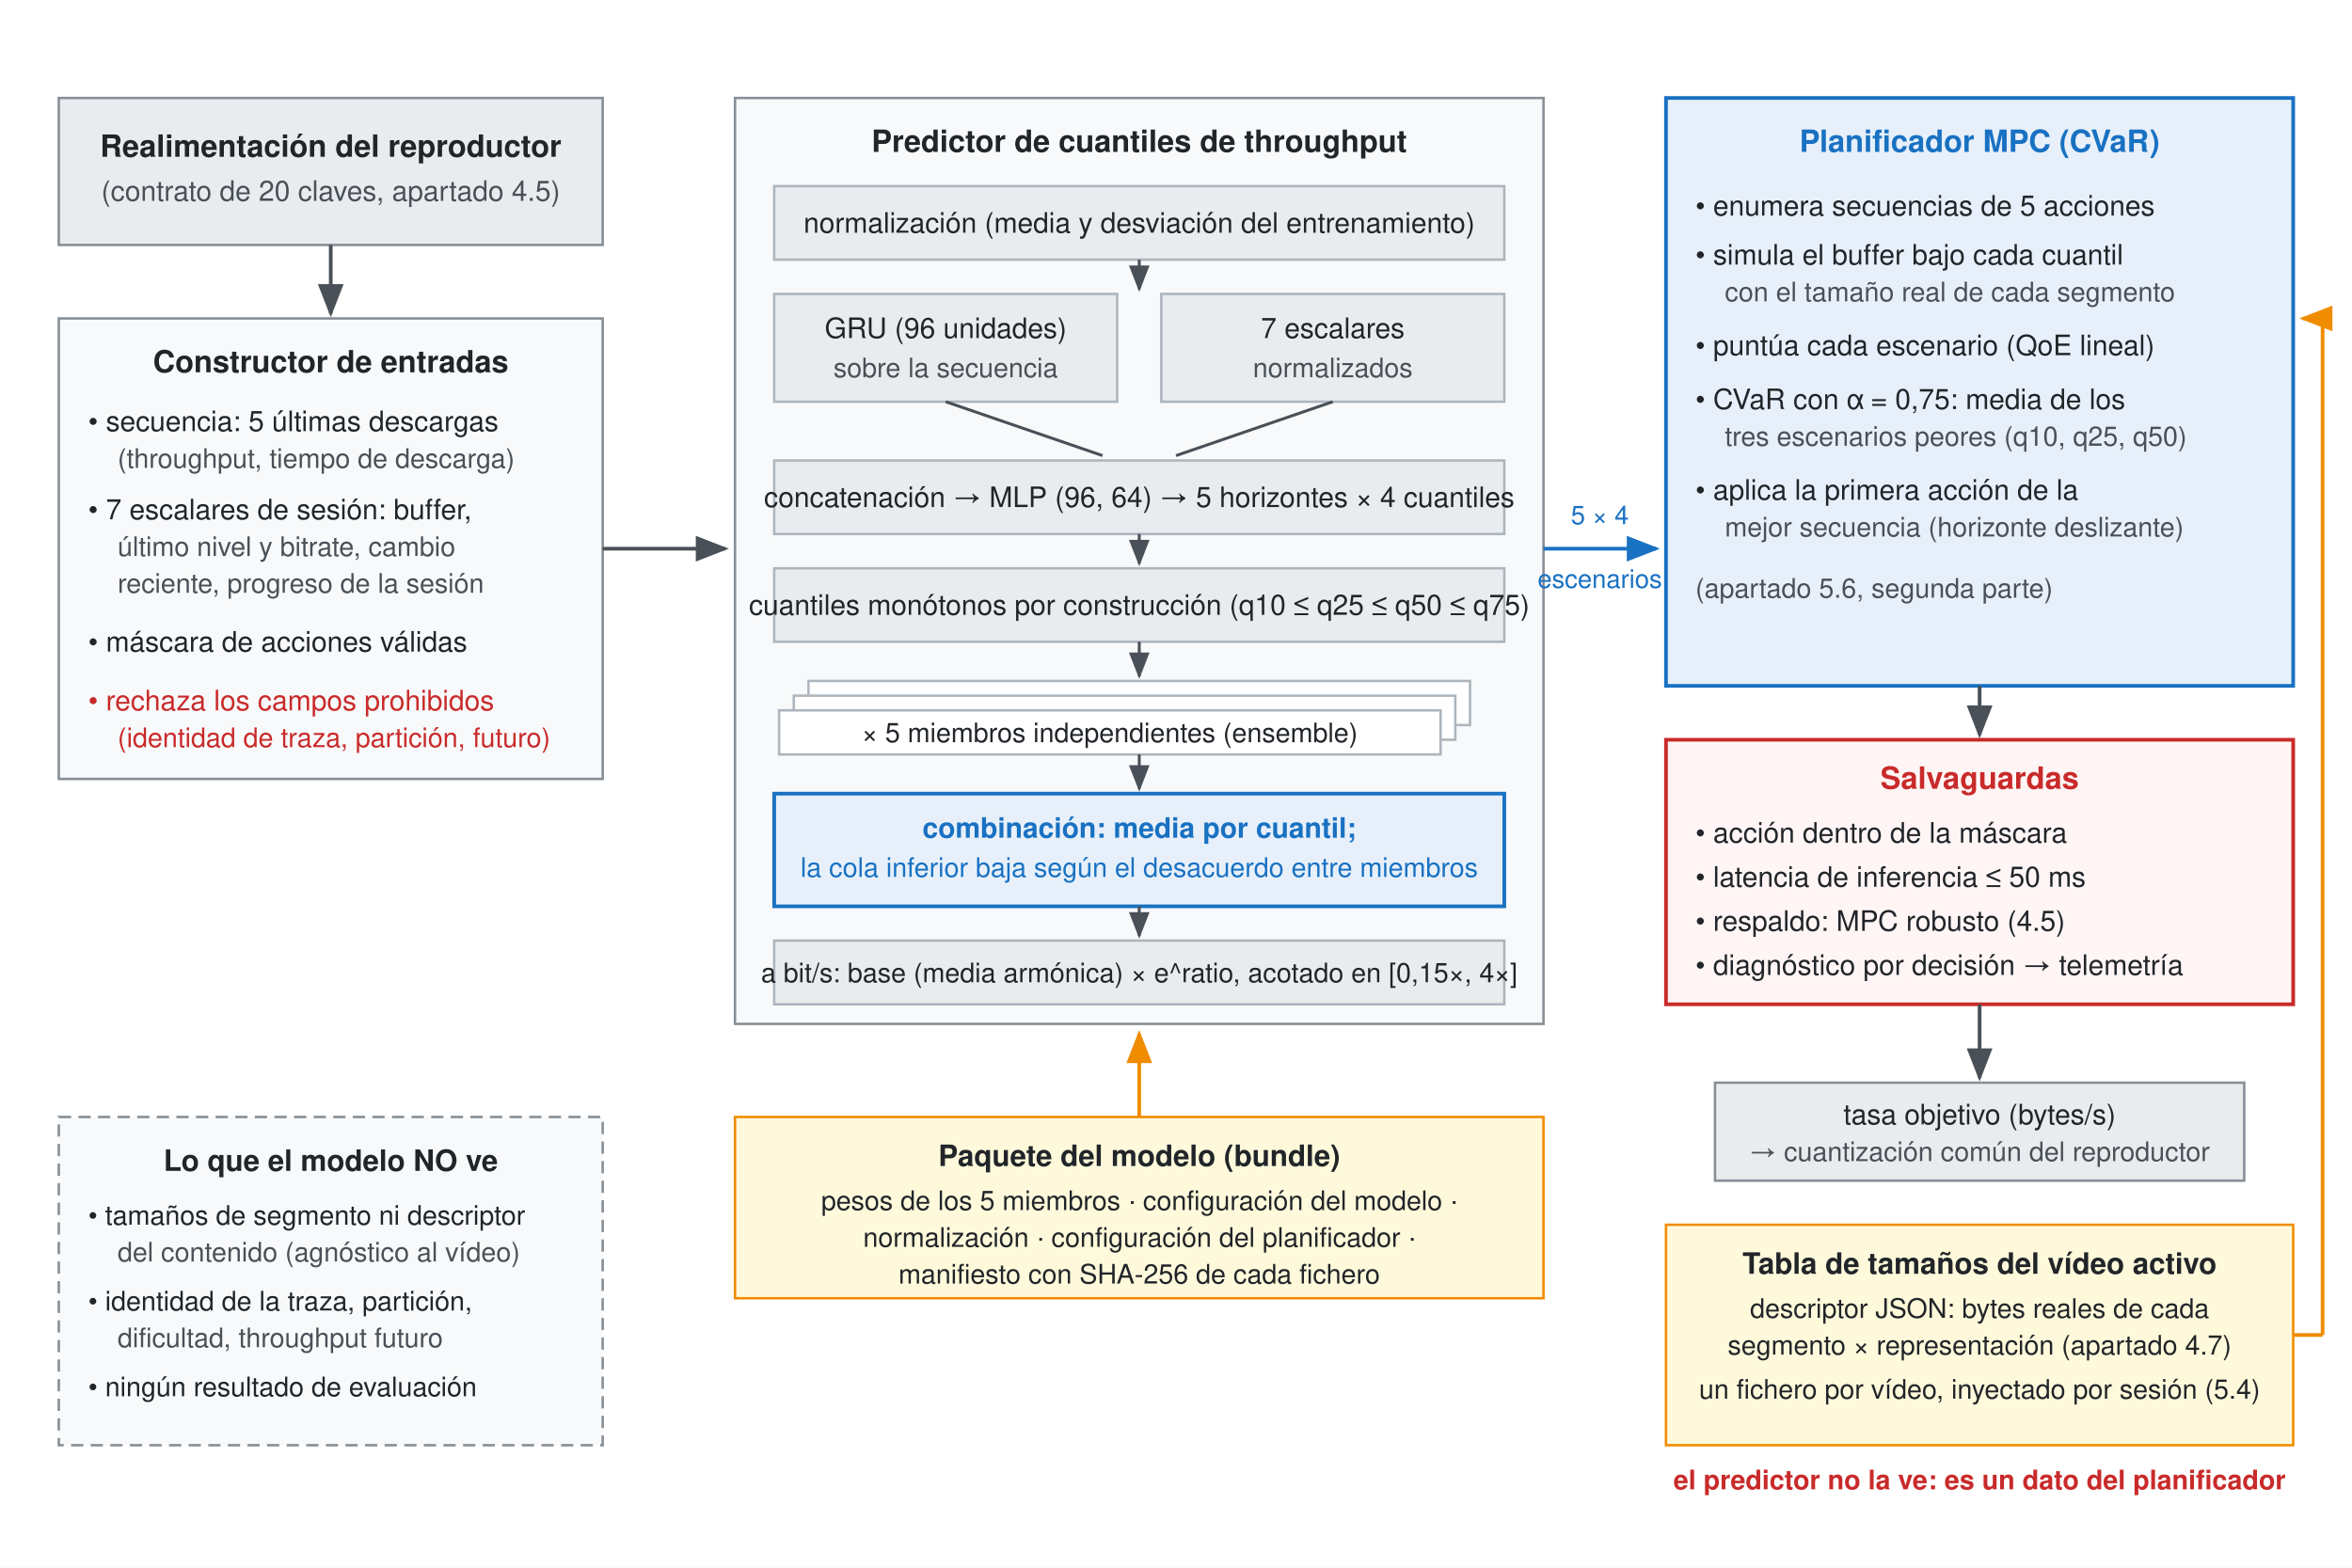
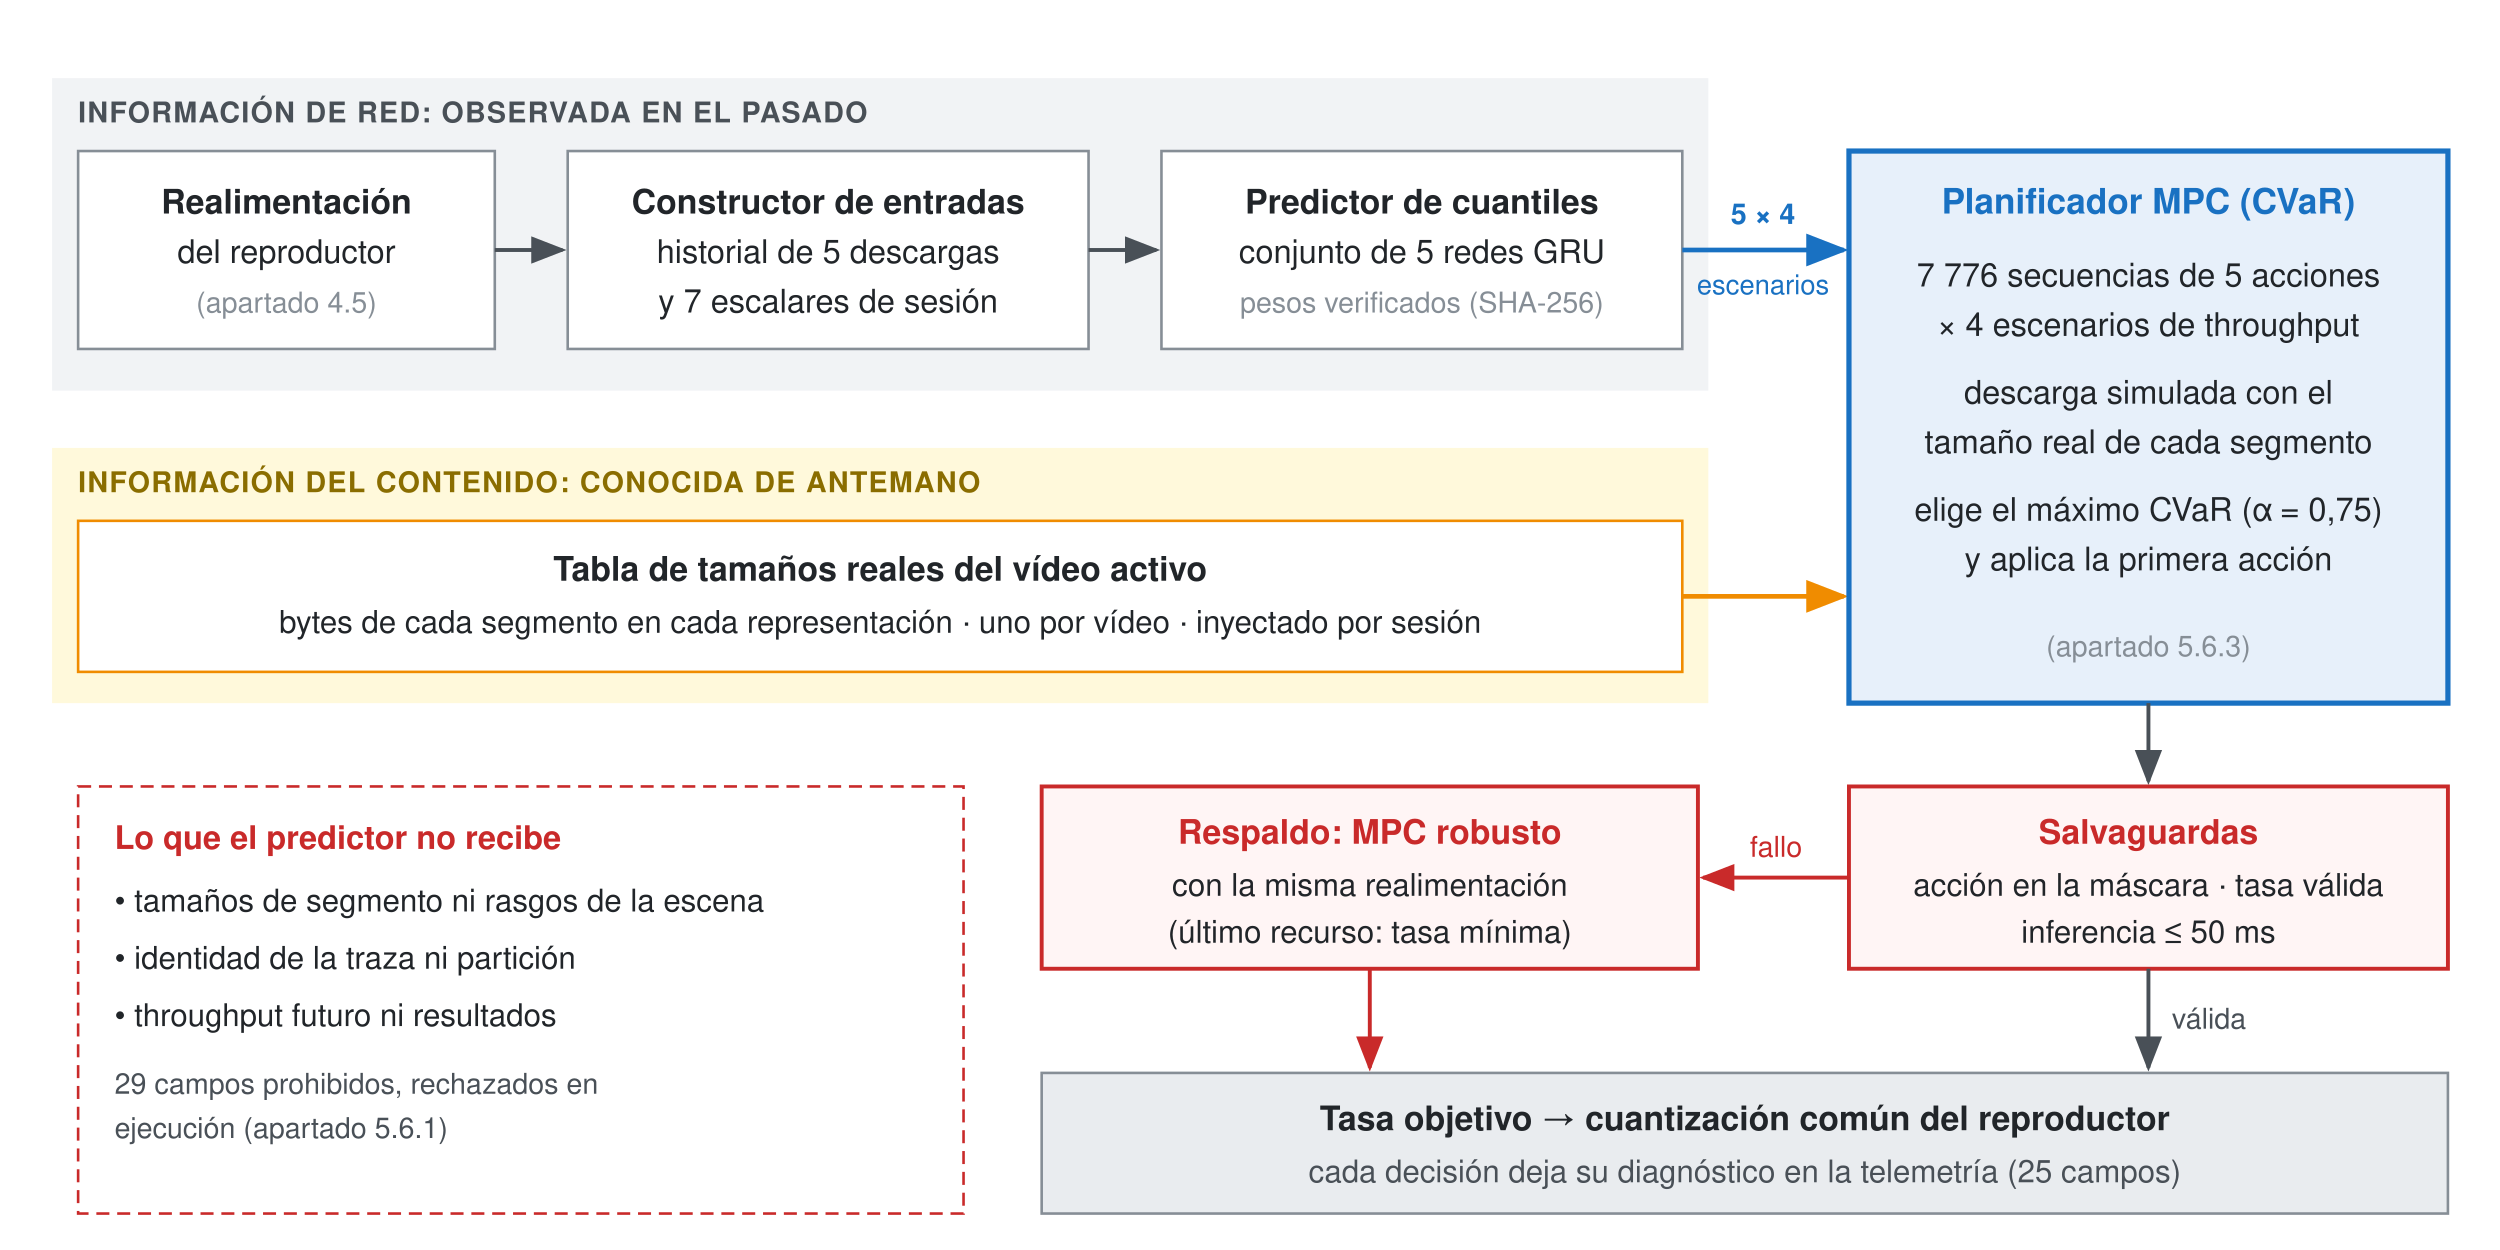
- <svg xmlns="http://www.w3.org/2000/svg" width="960" height="640" viewBox="0 0 960 640" font-family="Helvetica, Arial, sans-serif">
+ <svg xmlns="http://www.w3.org/2000/svg" width="960" height="480" viewBox="0 0 960 480" font-family="Helvetica, Arial, sans-serif">
  <defs>
    <marker id="fl" markerWidth="9" markerHeight="7" refX="8" refY="3.5" orient="auto">
      <polygon points="0 0, 9 3.5, 0 7" fill="#495057" />
    </marker>
    <marker id="flAzul" markerWidth="9" markerHeight="7" refX="8" refY="3.5" orient="auto">
      <polygon points="0 0, 9 3.5, 0 7" fill="#1971c2" />
    </marker>
    <marker id="flAmar" markerWidth="9" markerHeight="7" refX="8" refY="3.5" orient="auto">
      <polygon points="0 0, 9 3.5, 0 7" fill="#f08c00" />
    </marker>
+     <marker id="flRojo" markerWidth="9" markerHeight="7" refX="8" refY="3.5" orient="auto">
+       <polygon points="0 0, 9 3.5, 0 7" fill="#c92a2a" />
+     </marker>
  </defs>
-   <rect x="0" y="0" width="960" height="640" fill="#ffffff" />
-   <rect x="24" y="40" width="222" height="60" fill="#e9ecef" stroke="#868e96" />
-   <text x="135" y="64" font-size="12.5" font-weight="bold" fill="#212529" text-anchor="middle">Realimentación del reproductor</text>
-   <text x="135" y="82" font-size="11.5" fill="#495057" text-anchor="middle">(contrato de 20 claves, apartado 4.5)</text>
-   <line x1="135" y1="100" x2="135" y2="128" stroke="#495057" stroke-width="1.5" marker-end="url(#fl)" />
-   <rect x="24" y="130" width="222" height="188" fill="#f8f9fa" stroke="#868e96" />
-   <text x="135" y="152" font-size="12.5" font-weight="bold" fill="#212529" text-anchor="middle">Constructor de entradas</text>
-   <text x="36" y="176" font-size="11.5" fill="#212529">• secuencia: 5 últimas descargas</text>
-   <text x="48" y="191" font-size="11" fill="#495057">(throughput, tiempo de descarga)</text>
-   <text x="36" y="212" font-size="11.5" fill="#212529">• 7 escalares de sesión: buffer,</text>
-   <text x="48" y="227" font-size="11" fill="#495057">último nivel y bitrate, cambio</text>
-   <text x="48" y="242" font-size="11" fill="#495057">reciente, progreso de la sesión</text>
-   <text x="36" y="266" font-size="11.5" fill="#212529">• máscara de acciones válidas</text>
-   <text x="36" y="290" font-size="11.5" fill="#c92a2a">• rechaza los campos prohibidos</text>
-   <text x="48" y="305" font-size="11" fill="#c92a2a">(identidad de traza, partición, futuro)</text>
-   <line x1="246" y1="224" x2="296" y2="224" stroke="#495057" stroke-width="1.5" marker-end="url(#fl)" />
-   <rect x="300" y="40" width="330" height="378" fill="#f8f9fa" stroke="#868e96" />
-   <text x="465" y="62" font-size="12.5" font-weight="bold" fill="#212529" text-anchor="middle">Predictor de cuantiles de throughput</text>
-   <rect x="316" y="76" width="298" height="30" fill="#e9ecef" stroke="#adb5bd" />
-   <text x="465" y="95" font-size="11.5" fill="#212529" text-anchor="middle">normalización (media y desviación del entrenamiento)</text>
-   <line x1="465" y1="106" x2="465" y2="118" stroke="#495057" stroke-width="1.2" marker-end="url(#fl)" />
-   <rect x="316" y="120" width="140" height="44" fill="#e9ecef" stroke="#adb5bd" />
-   <text x="386" y="138" font-size="11.5" fill="#212529" text-anchor="middle">GRU (96 unidades)</text>
-   <text x="386" y="154" font-size="11" fill="#495057" text-anchor="middle">sobre la secuencia</text>
-   <rect x="474" y="120" width="140" height="44" fill="#e9ecef" stroke="#adb5bd" />
-   <text x="544" y="138" font-size="11.5" fill="#212529" text-anchor="middle">7 escalares</text>
-   <text x="544" y="154" font-size="11" fill="#495057" text-anchor="middle">normalizados</text>
-   <line x1="386" y1="164" x2="450" y2="186" stroke="#495057" stroke-width="1.2" />
-   <line x1="544" y1="164" x2="480" y2="186" stroke="#495057" stroke-width="1.2" />
-   <rect x="316" y="188" width="298" height="30" fill="#e9ecef" stroke="#adb5bd" />
-   <text x="465" y="207" font-size="11.5" fill="#212529" text-anchor="middle">concatenación → MLP (96, 64) → 5 horizontes × 4 cuantiles</text>
-   <line x1="465" y1="218" x2="465" y2="230" stroke="#495057" stroke-width="1.2" marker-end="url(#fl)" />
-   <rect x="316" y="232" width="298" height="30" fill="#e9ecef" stroke="#adb5bd" />
-   <text x="465" y="251" font-size="11.5" fill="#212529" text-anchor="middle">cuantiles monótonos por construcción (q10 ≤ q25 ≤ q50 ≤ q75)</text>
-   <rect x="330" y="278" width="270" height="18" fill="#ffffff" stroke="#adb5bd" />
-   <rect x="324" y="284" width="270" height="18" fill="#ffffff" stroke="#adb5bd" />
-   <rect x="318" y="290" width="270" height="18" fill="#ffffff" stroke="#adb5bd" />
-   <text x="453" y="303" font-size="11" fill="#212529" text-anchor="middle">× 5 miembros independientes (ensemble)</text>
-   <line x1="465" y1="262" x2="465" y2="276" stroke="#495057" stroke-width="1.2" marker-end="url(#fl)" />
-   <line x1="465" y1="308" x2="465" y2="322" stroke="#495057" stroke-width="1.2" marker-end="url(#fl)" />
-   <rect x="316" y="324" width="298" height="46" fill="#e7f0fa" stroke="#1971c2" stroke-width="1.5" />
-   <text x="465" y="342" font-size="11.5" fill="#1971c2" font-weight="bold" text-anchor="middle">combinación: media por cuantil;</text>
-   <text x="465" y="358" font-size="11" fill="#1971c2" text-anchor="middle">la cola inferior baja según el desacuerdo entre miembros</text>
-   <line x1="465" y1="370" x2="465" y2="382" stroke="#495057" stroke-width="1.2" marker-end="url(#fl)" />
-   <rect x="316" y="384" width="298" height="26" fill="#e9ecef" stroke="#adb5bd" />
-   <text x="465" y="401" font-size="11" fill="#212529" text-anchor="middle">a bit/s: base (media armónica) × e^ratio, acotado en [0,15×, 4×]</text>
-   <line x1="630" y1="224" x2="676" y2="224" stroke="#1971c2" stroke-width="1.5" marker-end="url(#flAzul)" />
-   <text x="653" y="214" font-size="10.5" fill="#1971c2" text-anchor="middle">5 × 4</text>
-   <text x="653" y="240" font-size="10.5" fill="#1971c2" text-anchor="middle">escenarios</text>
-   <rect x="680" y="40" width="256" height="240" fill="#e7f0fa" stroke="#1971c2" stroke-width="1.5" />
-   <text x="808" y="62" font-size="12.5" font-weight="bold" fill="#1971c2" text-anchor="middle">Planificador MPC (CVaR)</text>
-   <text x="692" y="88" font-size="11.5" fill="#212529">• enumera secuencias de 5 acciones</text>
-   <text x="692" y="108" font-size="11.5" fill="#212529">• simula el buffer bajo cada cuantil</text>
-   <text x="704" y="123" font-size="11" fill="#495057">con el tamaño real de cada segmento</text>
-   <text x="692" y="145" font-size="11.5" fill="#212529">• puntúa cada escenario (QoE lineal)</text>
-   <text x="692" y="167" font-size="11.5" fill="#212529">• CVaR con α = 0,75: media de los</text>
-   <text x="704" y="182" font-size="11" fill="#495057">tres escenarios peores (q10, q25, q50)</text>
-   <text x="692" y="204" font-size="11.5" fill="#212529">• aplica la primera acción de la</text>
-   <text x="704" y="219" font-size="11" fill="#495057">mejor secuencia (horizonte deslizante)</text>
-   <text x="692" y="244" font-size="11" fill="#495057">(apartado 5.6, segunda parte)</text>
-   <line x1="808" y1="280" x2="808" y2="300" stroke="#495057" stroke-width="1.5" marker-end="url(#fl)" />
-   <rect x="680" y="302" width="256" height="108" fill="#fff5f5" stroke="#c92a2a" stroke-width="1.5" />
-   <text x="808" y="322" font-size="12.5" font-weight="bold" fill="#c92a2a" text-anchor="middle">Salvaguardas</text>
-   <text x="692" y="344" font-size="11.5" fill="#212529">• acción dentro de la máscara</text>
-   <text x="692" y="362" font-size="11.5" fill="#212529">• latencia de inferencia ≤ 50 ms</text>
-   <text x="692" y="380" font-size="11.5" fill="#212529">• respaldo: MPC robusto (4.5)</text>
-   <text x="692" y="398" font-size="11.5" fill="#212529">• diagnóstico por decisión → telemetría</text>
-   <line x1="808" y1="410" x2="808" y2="440" stroke="#495057" stroke-width="1.5" marker-end="url(#fl)" />
-   <rect x="700" y="442" width="216" height="40" fill="#e9ecef" stroke="#868e96" />
-   <text x="808" y="459" font-size="11.5" fill="#212529" text-anchor="middle">tasa objetivo (bytes/s)</text>
-   <text x="808" y="474" font-size="11" fill="#495057" text-anchor="middle">→ cuantización común del reproductor</text>
-   <rect x="300" y="456" width="330" height="74" fill="#fff9db" stroke="#f08c00" />
-   <text x="465" y="476" font-size="12" font-weight="bold" fill="#212529" text-anchor="middle">Paquete del modelo (bundle)</text>
-   <text x="465" y="494" font-size="11" fill="#212529" text-anchor="middle">pesos de los 5 miembros · configuración del modelo ·</text>
-   <text x="465" y="509" font-size="11" fill="#212529" text-anchor="middle">normalización · configuración del planificador ·</text>
-   <text x="465" y="524" font-size="11" fill="#212529" text-anchor="middle">manifiesto con SHA-256 de cada fichero</text>
-   <line x1="465" y1="456" x2="465" y2="422" stroke="#f08c00" stroke-width="1.5" marker-end="url(#flAmar)" />
-   <rect x="680" y="500" width="256" height="90" fill="#fff9db" stroke="#f08c00" />
-   <text x="808" y="520" font-size="12" font-weight="bold" fill="#212529" text-anchor="middle">Tabla de tamaños del vídeo activo</text>
-   <text x="808" y="538" font-size="11" fill="#212529" text-anchor="middle">descriptor JSON: bytes reales de cada</text>
-   <text x="808" y="553" font-size="11" fill="#212529" text-anchor="middle">segmento × representación (apartado 4.7)</text>
-   <text x="808" y="571" font-size="11" fill="#212529" text-anchor="middle">un fichero por vídeo, inyectado por sesión (5.4)</text>
-   <line x1="936" y1="545" x2="948" y2="545" stroke="#f08c00" stroke-width="1.5" />
-   <line x1="948" y1="545" x2="948" y2="130" stroke="#f08c00" stroke-width="1.5" />
-   <line x1="948" y1="130" x2="940" y2="130" stroke="#f08c00" stroke-width="1.5" marker-end="url(#flAmar)" />
-   <text x="808" y="608" font-size="11" fill="#c92a2a" text-anchor="middle" font-weight="bold">el predictor no la ve: es un dato del planificador</text>
-   <rect x="24" y="456" width="222" height="134" fill="#f8f9fa" stroke="#868e96" stroke-dasharray="5 3" />
-   <text x="135" y="478" font-size="12" font-weight="bold" fill="#212529" text-anchor="middle">Lo que el modelo NO ve</text>
-   <text x="36" y="500" font-size="11" fill="#212529">• tamaños de segmento ni descriptor</text>
-   <text x="48" y="515" font-size="11" fill="#495057">del contenido (agnóstico al vídeo)</text>
-   <text x="36" y="535" font-size="11" fill="#212529">• identidad de la traza, partición,</text>
-   <text x="48" y="550" font-size="11" fill="#495057">dificultad, throughput futuro</text>
-   <text x="36" y="570" font-size="11" fill="#212529">• ningún resultado de evaluación</text>
+   <rect x="0" y="0" width="960" height="480" fill="#ffffff" />
+   <rect x="20" y="30" width="636" height="120" fill="#f1f3f5" />
+   <text x="30" y="47" font-size="11" font-weight="bold" fill="#495057" letter-spacing="0.5">INFORMACIÓN DE RED: OBSERVADA EN EL PASADO</text>
+   <rect x="30" y="58" width="160" height="76" fill="#ffffff" stroke="#868e96" />
+   <text x="110" y="82" font-size="13" font-weight="bold" fill="#212529" text-anchor="middle">Realimentación</text>
+   <text x="110" y="101" font-size="12.5" fill="#212529" text-anchor="middle">del reproductor</text>
+   <text x="110" y="120" font-size="11" fill="#868e96" text-anchor="middle">(apartado 4.5)</text>
+   <line x1="190" y1="96" x2="216" y2="96" stroke="#495057" stroke-width="1.5" marker-end="url(#fl)" />
+   <rect x="218" y="58" width="200" height="76" fill="#ffffff" stroke="#868e96" />
+   <text x="318" y="82" font-size="13" font-weight="bold" fill="#212529" text-anchor="middle">Constructor de entradas</text>
+   <text x="318" y="101" font-size="12.5" fill="#212529" text-anchor="middle">historial de 5 descargas</text>
+   <text x="318" y="120" font-size="12.5" fill="#212529" text-anchor="middle">y 7 escalares de sesión</text>
+   <line x1="418" y1="96" x2="444" y2="96" stroke="#495057" stroke-width="1.5" marker-end="url(#fl)" />
+   <rect x="446" y="58" width="200" height="76" fill="#ffffff" stroke="#868e96" />
+   <text x="546" y="82" font-size="13" font-weight="bold" fill="#212529" text-anchor="middle">Predictor de cuantiles</text>
+   <text x="546" y="101" font-size="12.5" fill="#212529" text-anchor="middle">conjunto de 5 redes GRU</text>
+   <text x="546" y="120" font-size="11" fill="#868e96" text-anchor="middle">pesos verificados (SHA-256)</text>
+   <line x1="646" y1="96" x2="708" y2="96" stroke="#1971c2" stroke-width="1.8" marker-end="url(#flAzul)" />
+   <text x="677" y="86" font-size="11" font-weight="bold" fill="#1971c2" text-anchor="middle">5 × 4</text>
+   <text x="677" y="113" font-size="10.5" fill="#1971c2" text-anchor="middle">escenarios</text>
+   <rect x="20" y="172" width="636" height="98" fill="#fff9db" />
+   <text x="30" y="189" font-size="11" font-weight="bold" fill="#8a6d00" letter-spacing="0.5">INFORMACIÓN DEL CONTENIDO: CONOCIDA DE ANTEMANO</text>
+   <rect x="30" y="200" width="616" height="58" fill="#ffffff" stroke="#f08c00" />
+   <text x="338" y="223" font-size="13" font-weight="bold" fill="#212529" text-anchor="middle">Tabla de tamaños reales del vídeo activo</text>
+   <text x="338" y="243" font-size="12" fill="#212529" text-anchor="middle">bytes de cada segmento en cada representación · uno por vídeo · inyectado por sesión</text>
+   <line x1="646" y1="229" x2="708" y2="229" stroke="#f08c00" stroke-width="1.8" marker-end="url(#flAmar)" />
+   <rect x="710" y="58" width="230" height="212" fill="#e7f0fa" stroke="#1971c2" stroke-width="2" />
+   <text x="825" y="82" font-size="13.5" font-weight="bold" fill="#1971c2" text-anchor="middle">Planificador MPC (CVaR)</text>
+   <text x="825" y="110" font-size="12.5" fill="#212529" text-anchor="middle">7 776 secuencias de 5 acciones</text>
+   <text x="825" y="129" font-size="12.5" fill="#212529" text-anchor="middle">× 4 escenarios de throughput</text>
+   <text x="825" y="155" font-size="12.5" fill="#212529" text-anchor="middle">descarga simulada con el</text>
+   <text x="825" y="174" font-size="12.5" fill="#212529" text-anchor="middle">tamaño real de cada segmento</text>
+   <text x="825" y="200" font-size="12.5" fill="#212529" text-anchor="middle">elige el máximo CVaR (α = 0,75)</text>
+   <text x="825" y="219" font-size="12.5" fill="#212529" text-anchor="middle">y aplica la primera acción</text>
+   <text x="825" y="252" font-size="11" fill="#868e96" text-anchor="middle">(apartado 5.6.3)</text>
+   <line x1="825" y1="270" x2="825" y2="300" stroke="#495057" stroke-width="1.5" marker-end="url(#fl)" />
+   <rect x="710" y="302" width="230" height="70" fill="#fff5f5" stroke="#c92a2a" stroke-width="1.5" />
+   <text x="825" y="324" font-size="13" font-weight="bold" fill="#c92a2a" text-anchor="middle">Salvaguardas</text>
+   <text x="825" y="344" font-size="12" fill="#212529" text-anchor="middle">acción en la máscara · tasa válida</text>
+   <text x="825" y="362" font-size="12" fill="#212529" text-anchor="middle">inferencia ≤ 50 ms</text>
+   <line x1="710" y1="337" x2="654" y2="337" stroke="#c92a2a" stroke-width="1.5" marker-end="url(#flRojo)" />
+   <text x="682" y="329" font-size="11" fill="#c92a2a" text-anchor="middle">fallo</text>
+   <rect x="400" y="302" width="252" height="70" fill="#fff5f5" stroke="#c92a2a" stroke-width="1.5" />
+   <text x="526" y="324" font-size="13" font-weight="bold" fill="#c92a2a" text-anchor="middle">Respaldo: MPC robusto</text>
+   <text x="526" y="344" font-size="12" fill="#212529" text-anchor="middle">con la misma realimentación</text>
+   <text x="526" y="362" font-size="12" fill="#212529" text-anchor="middle">(último recurso: tasa mínima)</text>
+   <line x1="825" y1="372" x2="825" y2="410" stroke="#495057" stroke-width="1.5" marker-end="url(#fl)" />
+   <text x="834" y="395" font-size="11" fill="#495057">válida</text>
+   <line x1="526" y1="372" x2="526" y2="410" stroke="#c92a2a" stroke-width="1.5" marker-end="url(#flRojo)" />
+   <rect x="400" y="412" width="540" height="54" fill="#e9ecef" stroke="#868e96" />
+   <text x="670" y="434" font-size="13" font-weight="bold" fill="#212529" text-anchor="middle">Tasa objetivo → cuantización común del reproductor</text>
+   <text x="670" y="454" font-size="12" fill="#495057" text-anchor="middle">cada decisión deja su diagnóstico en la telemetría (25 campos)</text>
+   <rect x="30" y="302" width="340" height="164" fill="#ffffff" stroke="#c92a2a" stroke-dasharray="5 3" />
+   <text x="44" y="326" font-size="12.5" font-weight="bold" fill="#c92a2a">Lo que el predictor no recibe</text>
+   <text x="44" y="350" font-size="12" fill="#212529">• tamaños de segmento ni rasgos de la escena</text>
+   <text x="44" y="372" font-size="12" fill="#212529">• identidad de la traza ni partición</text>
+   <text x="44" y="394" font-size="12" fill="#212529">• throughput futuro ni resultados</text>
+   <text x="44" y="420" font-size="11" fill="#495057">29 campos prohibidos, rechazados en</text>
+   <text x="44" y="437" font-size="11" fill="#495057">ejecución (apartado 5.6.1)</text>
</svg>
